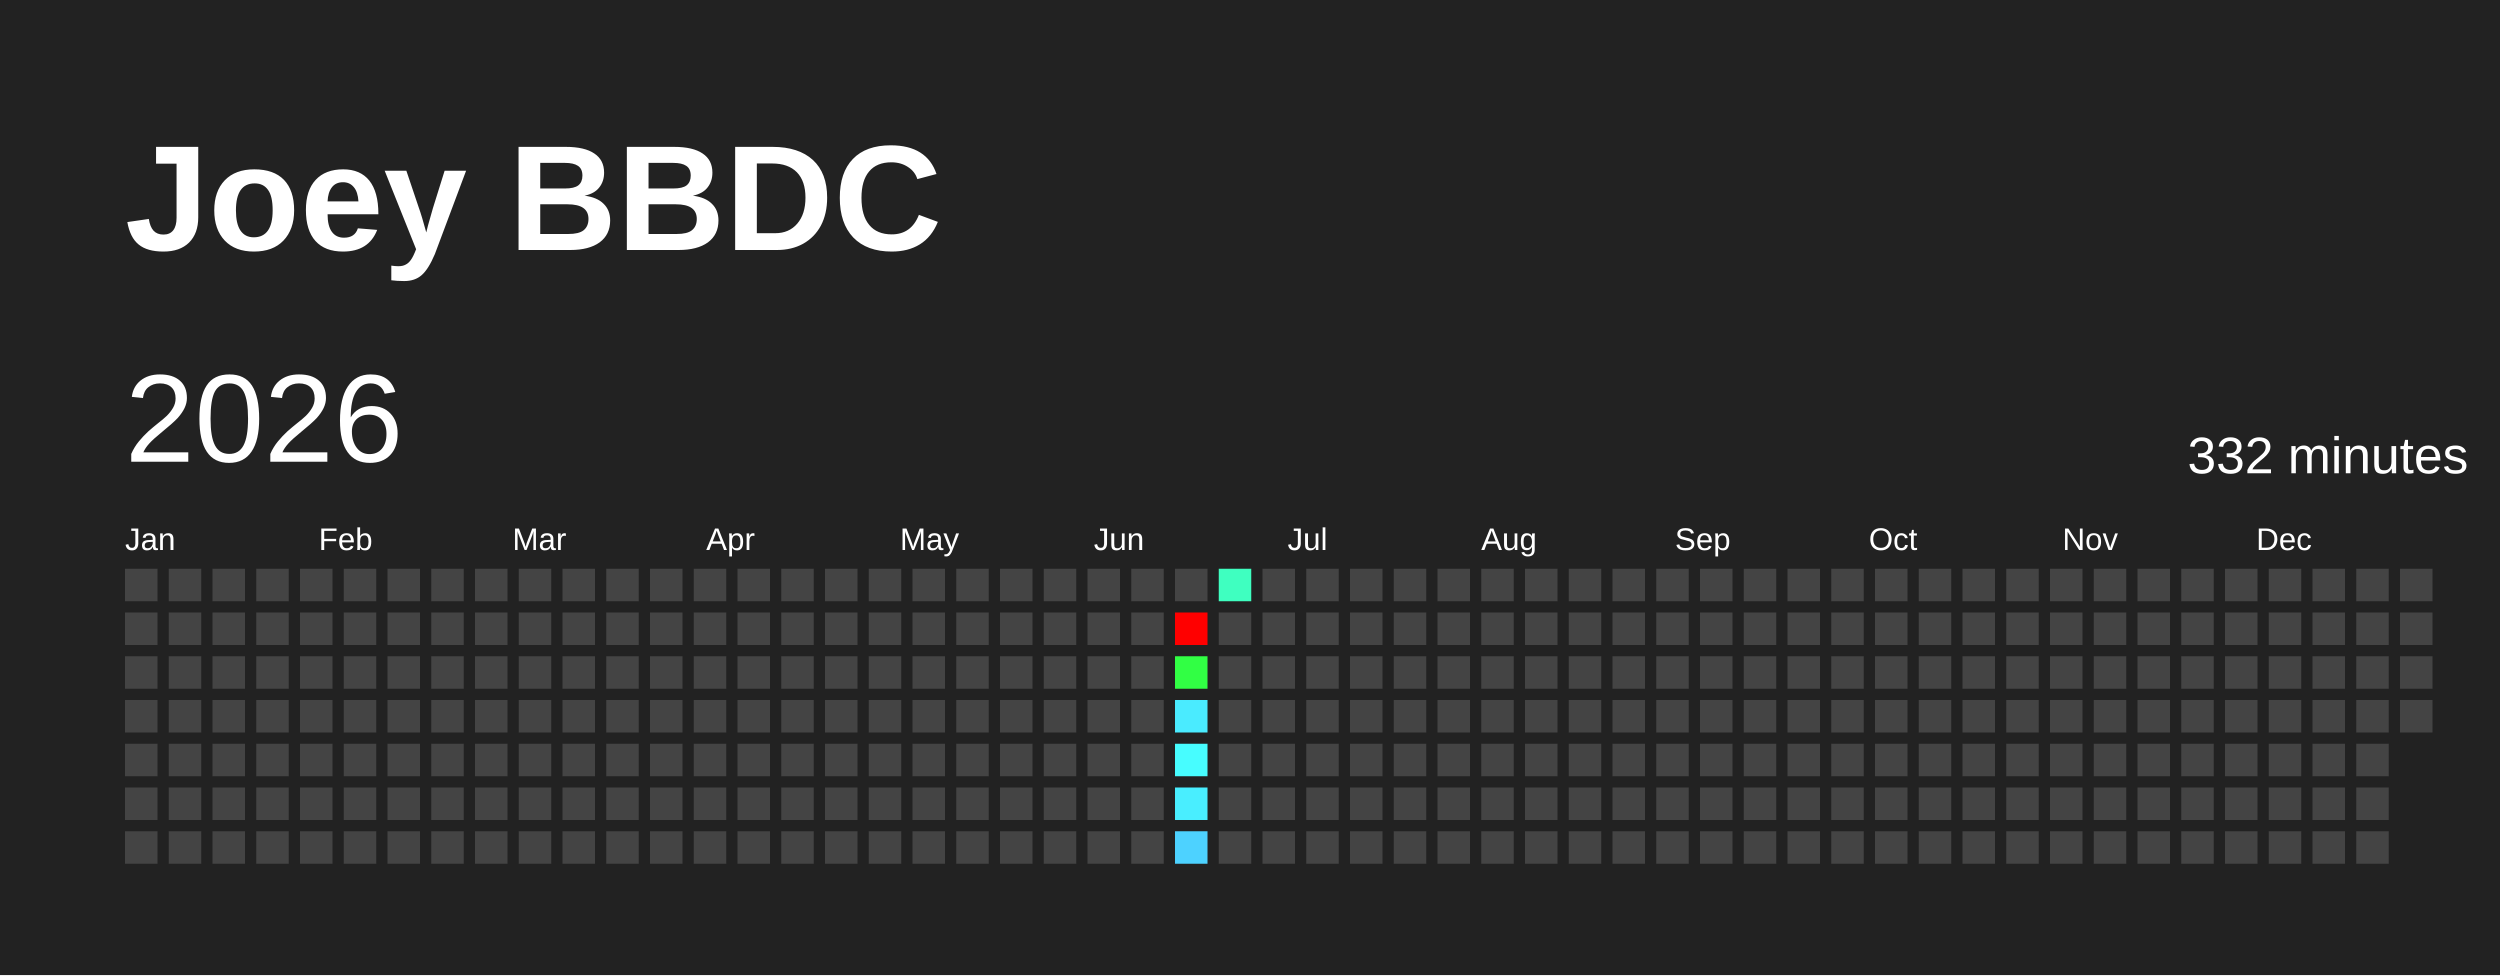
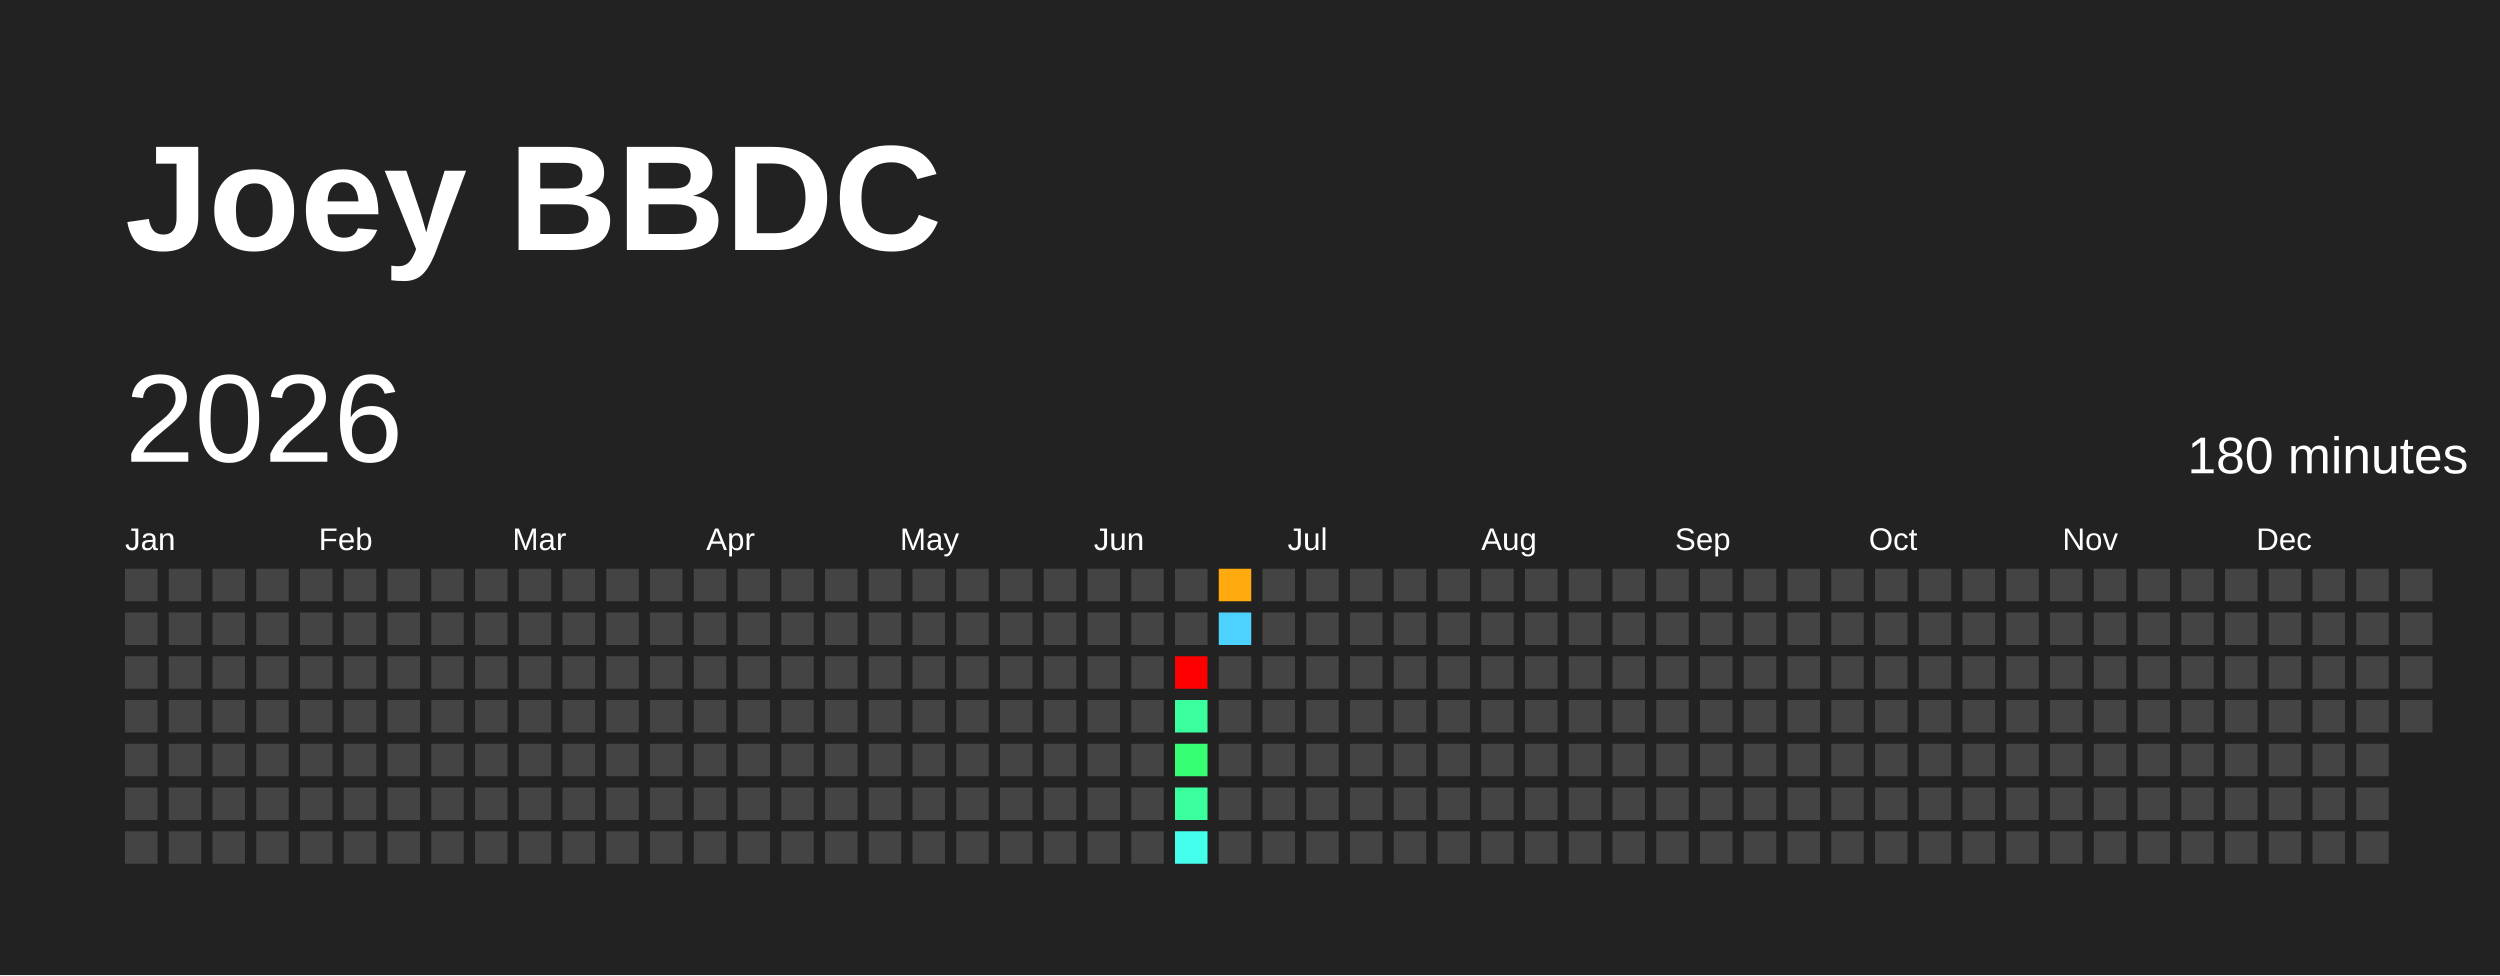
<svg xmlns="http://www.w3.org/2000/svg" baseProfile="full" height="78mm" version="1.1" viewBox="0,0,200,78" width="200mm">
  <defs />
  <rect fill="#222222" height="78" width="200" x="0" y="0" />
  <text fill="#FFFFFF" style="font-size:12px; font-family:Arial; font-weight:bold;" x="10" y="20">Joey BBDC</text>
  <text dominant-baseline="hanging" fill="#FFFFFF" style="font-size:10.0px; font-family:Arial;" x="10" y="30">2026</text>
-   <text dominant-baseline="hanging" fill="#FFFFFF" style="font-size:4.125px; font-family:Arial;" x="175" y="35">332 minutes</text>
+   <text dominant-baseline="hanging" fill="#FFFFFF" style="font-size:4.125px; font-family:Arial;" x="175" y="35">180 minutes</text>
  <text fill="#FFFFFF" style="font-size:2.5px; font-family:Arial" x="10.0" y="44">Jan</text>
  <text fill="#FFFFFF" style="font-size:2.5px; font-family:Arial" x="25.5" y="44">Feb</text>
  <text fill="#FFFFFF" style="font-size:2.5px; font-family:Arial" x="41.0" y="44">Mar</text>
  <text fill="#FFFFFF" style="font-size:2.5px; font-family:Arial" x="56.5" y="44">Apr</text>
  <text fill="#FFFFFF" style="font-size:2.5px; font-family:Arial" x="72.0" y="44">May</text>
  <text fill="#FFFFFF" style="font-size:2.5px; font-family:Arial" x="87.5" y="44">Jun</text>
  <text fill="#FFFFFF" style="font-size:2.5px; font-family:Arial" x="103.0" y="44">Jul</text>
  <text fill="#FFFFFF" style="font-size:2.5px; font-family:Arial" x="118.5" y="44">Aug</text>
  <text fill="#FFFFFF" style="font-size:2.5px; font-family:Arial" x="134.0" y="44">Sep</text>
  <text fill="#FFFFFF" style="font-size:2.5px; font-family:Arial" x="149.5" y="44">Oct</text>
  <text fill="#FFFFFF" style="font-size:2.5px; font-family:Arial" x="165.0" y="44">Nov</text>
  <text fill="#FFFFFF" style="font-size:2.5px; font-family:Arial" x="180.5" y="44">Dec</text>
  <rect fill="#444444" height="2.6" width="2.6" x="10.0" y="45.5" />
  <rect fill="#444444" height="2.6" width="2.6" x="10.0" y="49.0" />
  <rect fill="#444444" height="2.6" width="2.6" x="10.0" y="52.5" />
  <rect fill="#444444" height="2.6" width="2.6" x="10.0" y="56.0" />
  <rect fill="#444444" height="2.6" width="2.6" x="10.0" y="59.5" />
  <rect fill="#444444" height="2.6" width="2.6" x="10.0" y="63.0" />
  <rect fill="#444444" height="2.6" width="2.6" x="10.0" y="66.5" />
  <rect fill="#444444" height="2.6" width="2.6" x="13.5" y="45.5" />
  <rect fill="#444444" height="2.6" width="2.6" x="13.5" y="49.0" />
  <rect fill="#444444" height="2.6" width="2.6" x="13.5" y="52.5" />
  <rect fill="#444444" height="2.6" width="2.6" x="13.5" y="56.0" />
  <rect fill="#444444" height="2.6" width="2.6" x="13.5" y="59.5" />
  <rect fill="#444444" height="2.6" width="2.6" x="13.5" y="63.0" />
  <rect fill="#444444" height="2.6" width="2.6" x="13.5" y="66.5" />
  <rect fill="#444444" height="2.6" width="2.6" x="17.0" y="45.5" />
  <rect fill="#444444" height="2.6" width="2.6" x="17.0" y="49.0" />
  <rect fill="#444444" height="2.6" width="2.6" x="17.0" y="52.5" />
  <rect fill="#444444" height="2.6" width="2.6" x="17.0" y="56.0" />
  <rect fill="#444444" height="2.6" width="2.6" x="17.0" y="59.5" />
  <rect fill="#444444" height="2.6" width="2.6" x="17.0" y="63.0" />
  <rect fill="#444444" height="2.6" width="2.6" x="17.0" y="66.5" />
  <rect fill="#444444" height="2.6" width="2.6" x="20.5" y="45.5" />
  <rect fill="#444444" height="2.6" width="2.6" x="20.5" y="49.0" />
  <rect fill="#444444" height="2.6" width="2.6" x="20.5" y="52.5" />
  <rect fill="#444444" height="2.6" width="2.6" x="20.5" y="56.0" />
  <rect fill="#444444" height="2.6" width="2.6" x="20.5" y="59.5" />
  <rect fill="#444444" height="2.6" width="2.6" x="20.5" y="63.0" />
  <rect fill="#444444" height="2.6" width="2.6" x="20.5" y="66.5" />
  <rect fill="#444444" height="2.6" width="2.6" x="24.0" y="45.5" />
  <rect fill="#444444" height="2.6" width="2.6" x="24.0" y="49.0" />
  <rect fill="#444444" height="2.6" width="2.6" x="24.0" y="52.5" />
  <rect fill="#444444" height="2.6" width="2.6" x="24.0" y="56.0" />
  <rect fill="#444444" height="2.6" width="2.6" x="24.0" y="59.5" />
  <rect fill="#444444" height="2.6" width="2.6" x="24.0" y="63.0" />
  <rect fill="#444444" height="2.6" width="2.6" x="24.0" y="66.5" />
  <rect fill="#444444" height="2.6" width="2.6" x="27.5" y="45.5" />
  <rect fill="#444444" height="2.6" width="2.6" x="27.5" y="49.0" />
  <rect fill="#444444" height="2.6" width="2.6" x="27.5" y="52.5" />
  <rect fill="#444444" height="2.6" width="2.6" x="27.5" y="56.0" />
  <rect fill="#444444" height="2.6" width="2.6" x="27.5" y="59.5" />
  <rect fill="#444444" height="2.6" width="2.6" x="27.5" y="63.0" />
  <rect fill="#444444" height="2.6" width="2.6" x="27.5" y="66.5" />
  <rect fill="#444444" height="2.6" width="2.6" x="31.0" y="45.5" />
  <rect fill="#444444" height="2.6" width="2.6" x="31.0" y="49.0" />
  <rect fill="#444444" height="2.6" width="2.6" x="31.0" y="52.5" />
  <rect fill="#444444" height="2.6" width="2.6" x="31.0" y="56.0" />
  <rect fill="#444444" height="2.6" width="2.6" x="31.0" y="59.5" />
  <rect fill="#444444" height="2.6" width="2.6" x="31.0" y="63.0" />
  <rect fill="#444444" height="2.6" width="2.6" x="31.0" y="66.5" />
  <rect fill="#444444" height="2.6" width="2.6" x="34.5" y="45.5" />
  <rect fill="#444444" height="2.6" width="2.6" x="34.5" y="49.0" />
  <rect fill="#444444" height="2.6" width="2.6" x="34.5" y="52.5" />
  <rect fill="#444444" height="2.6" width="2.6" x="34.5" y="56.0" />
  <rect fill="#444444" height="2.6" width="2.6" x="34.5" y="59.5" />
  <rect fill="#444444" height="2.6" width="2.6" x="34.5" y="63.0" />
  <rect fill="#444444" height="2.6" width="2.6" x="34.5" y="66.5" />
  <rect fill="#444444" height="2.6" width="2.6" x="38.0" y="45.5" />
  <rect fill="#444444" height="2.6" width="2.6" x="38.0" y="49.0" />
  <rect fill="#444444" height="2.6" width="2.6" x="38.0" y="52.5" />
  <rect fill="#444444" height="2.6" width="2.6" x="38.0" y="56.0" />
  <rect fill="#444444" height="2.6" width="2.6" x="38.0" y="59.5" />
  <rect fill="#444444" height="2.6" width="2.6" x="38.0" y="63.0" />
  <rect fill="#444444" height="2.6" width="2.6" x="38.0" y="66.5" />
  <rect fill="#444444" height="2.6" width="2.6" x="41.5" y="45.5" />
  <rect fill="#444444" height="2.6" width="2.6" x="41.5" y="49.0" />
  <rect fill="#444444" height="2.6" width="2.6" x="41.5" y="52.5" />
  <rect fill="#444444" height="2.6" width="2.6" x="41.5" y="56.0" />
  <rect fill="#444444" height="2.6" width="2.6" x="41.5" y="59.5" />
  <rect fill="#444444" height="2.6" width="2.6" x="41.5" y="63.0" />
  <rect fill="#444444" height="2.6" width="2.6" x="41.5" y="66.5" />
  <rect fill="#444444" height="2.6" width="2.6" x="45.0" y="45.5" />
  <rect fill="#444444" height="2.6" width="2.6" x="45.0" y="49.0" />
  <rect fill="#444444" height="2.6" width="2.6" x="45.0" y="52.5" />
  <rect fill="#444444" height="2.6" width="2.6" x="45.0" y="56.0" />
  <rect fill="#444444" height="2.6" width="2.6" x="45.0" y="59.5" />
  <rect fill="#444444" height="2.6" width="2.6" x="45.0" y="63.0" />
  <rect fill="#444444" height="2.6" width="2.6" x="45.0" y="66.5" />
  <rect fill="#444444" height="2.6" width="2.6" x="48.5" y="45.5" />
  <rect fill="#444444" height="2.6" width="2.6" x="48.5" y="49.0" />
  <rect fill="#444444" height="2.6" width="2.6" x="48.5" y="52.5" />
  <rect fill="#444444" height="2.6" width="2.6" x="48.5" y="56.0" />
  <rect fill="#444444" height="2.6" width="2.6" x="48.5" y="59.5" />
  <rect fill="#444444" height="2.6" width="2.6" x="48.5" y="63.0" />
  <rect fill="#444444" height="2.6" width="2.6" x="48.5" y="66.5" />
  <rect fill="#444444" height="2.6" width="2.6" x="52.0" y="45.5" />
  <rect fill="#444444" height="2.6" width="2.6" x="52.0" y="49.0" />
  <rect fill="#444444" height="2.6" width="2.6" x="52.0" y="52.5" />
  <rect fill="#444444" height="2.6" width="2.6" x="52.0" y="56.0" />
  <rect fill="#444444" height="2.6" width="2.6" x="52.0" y="59.5" />
  <rect fill="#444444" height="2.6" width="2.6" x="52.0" y="63.0" />
  <rect fill="#444444" height="2.6" width="2.6" x="52.0" y="66.5" />
  <rect fill="#444444" height="2.6" width="2.6" x="55.5" y="45.5" />
  <rect fill="#444444" height="2.6" width="2.6" x="55.5" y="49.0" />
  <rect fill="#444444" height="2.6" width="2.6" x="55.5" y="52.5" />
  <rect fill="#444444" height="2.6" width="2.6" x="55.5" y="56.0" />
  <rect fill="#444444" height="2.6" width="2.6" x="55.5" y="59.5" />
  <rect fill="#444444" height="2.6" width="2.6" x="55.5" y="63.0" />
  <rect fill="#444444" height="2.6" width="2.6" x="55.5" y="66.5" />
  <rect fill="#444444" height="2.6" width="2.6" x="59.0" y="45.5" />
  <rect fill="#444444" height="2.6" width="2.6" x="59.0" y="49.0" />
  <rect fill="#444444" height="2.6" width="2.6" x="59.0" y="52.5" />
  <rect fill="#444444" height="2.6" width="2.6" x="59.0" y="56.0" />
  <rect fill="#444444" height="2.6" width="2.6" x="59.0" y="59.5" />
  <rect fill="#444444" height="2.6" width="2.6" x="59.0" y="63.0" />
  <rect fill="#444444" height="2.6" width="2.6" x="59.0" y="66.5" />
  <rect fill="#444444" height="2.6" width="2.6" x="62.5" y="45.5" />
  <rect fill="#444444" height="2.6" width="2.6" x="62.5" y="49.0" />
  <rect fill="#444444" height="2.6" width="2.6" x="62.5" y="52.5" />
  <rect fill="#444444" height="2.6" width="2.6" x="62.5" y="56.0" />
  <rect fill="#444444" height="2.6" width="2.6" x="62.5" y="59.5" />
  <rect fill="#444444" height="2.6" width="2.6" x="62.5" y="63.0" />
  <rect fill="#444444" height="2.6" width="2.6" x="62.5" y="66.5" />
  <rect fill="#444444" height="2.6" width="2.6" x="66.0" y="45.5" />
  <rect fill="#444444" height="2.6" width="2.6" x="66.0" y="49.0" />
  <rect fill="#444444" height="2.6" width="2.6" x="66.0" y="52.5" />
  <rect fill="#444444" height="2.6" width="2.6" x="66.0" y="56.0" />
  <rect fill="#444444" height="2.6" width="2.6" x="66.0" y="59.5" />
  <rect fill="#444444" height="2.6" width="2.6" x="66.0" y="63.0" />
  <rect fill="#444444" height="2.6" width="2.6" x="66.0" y="66.5" />
  <rect fill="#444444" height="2.6" width="2.6" x="69.5" y="45.5" />
  <rect fill="#444444" height="2.6" width="2.6" x="69.5" y="49.0" />
  <rect fill="#444444" height="2.6" width="2.6" x="69.5" y="52.5" />
  <rect fill="#444444" height="2.6" width="2.6" x="69.5" y="56.0" />
  <rect fill="#444444" height="2.6" width="2.6" x="69.5" y="59.5" />
  <rect fill="#444444" height="2.6" width="2.6" x="69.5" y="63.0" />
  <rect fill="#444444" height="2.6" width="2.6" x="69.5" y="66.5" />
  <rect fill="#444444" height="2.6" width="2.6" x="73.0" y="45.5" />
  <rect fill="#444444" height="2.6" width="2.6" x="73.0" y="49.0" />
  <rect fill="#444444" height="2.6" width="2.6" x="73.0" y="52.5" />
  <rect fill="#444444" height="2.6" width="2.6" x="73.0" y="56.0" />
  <rect fill="#444444" height="2.6" width="2.6" x="73.0" y="59.5" />
  <rect fill="#444444" height="2.6" width="2.6" x="73.0" y="63.0" />
  <rect fill="#444444" height="2.6" width="2.6" x="73.0" y="66.5" />
  <rect fill="#444444" height="2.6" width="2.6" x="76.5" y="45.5" />
  <rect fill="#444444" height="2.6" width="2.6" x="76.5" y="49.0" />
  <rect fill="#444444" height="2.6" width="2.6" x="76.5" y="52.5" />
  <rect fill="#444444" height="2.6" width="2.6" x="76.5" y="56.0" />
  <rect fill="#444444" height="2.6" width="2.6" x="76.5" y="59.5" />
  <rect fill="#444444" height="2.6" width="2.6" x="76.5" y="63.0" />
  <rect fill="#444444" height="2.6" width="2.6" x="76.5" y="66.5" />
  <rect fill="#444444" height="2.6" width="2.6" x="80.0" y="45.5" />
  <rect fill="#444444" height="2.6" width="2.6" x="80.0" y="49.0" />
  <rect fill="#444444" height="2.6" width="2.6" x="80.0" y="52.5" />
  <rect fill="#444444" height="2.6" width="2.6" x="80.0" y="56.0" />
  <rect fill="#444444" height="2.6" width="2.6" x="80.0" y="59.5" />
  <rect fill="#444444" height="2.6" width="2.6" x="80.0" y="63.0" />
  <rect fill="#444444" height="2.6" width="2.6" x="80.0" y="66.5" />
  <rect fill="#444444" height="2.6" width="2.6" x="83.5" y="45.5" />
  <rect fill="#444444" height="2.6" width="2.6" x="83.5" y="49.0" />
  <rect fill="#444444" height="2.6" width="2.6" x="83.5" y="52.5" />
  <rect fill="#444444" height="2.6" width="2.6" x="83.5" y="56.0" />
  <rect fill="#444444" height="2.6" width="2.6" x="83.5" y="59.5" />
  <rect fill="#444444" height="2.6" width="2.6" x="83.5" y="63.0" />
  <rect fill="#444444" height="2.6" width="2.6" x="83.5" y="66.5" />
  <rect fill="#444444" height="2.6" width="2.6" x="87.0" y="45.5" />
  <rect fill="#444444" height="2.6" width="2.6" x="87.0" y="49.0" />
  <rect fill="#444444" height="2.6" width="2.6" x="87.0" y="52.5" />
  <rect fill="#444444" height="2.6" width="2.6" x="87.0" y="56.0" />
  <rect fill="#444444" height="2.6" width="2.6" x="87.0" y="59.5" />
  <rect fill="#444444" height="2.6" width="2.6" x="87.0" y="63.0" />
  <rect fill="#444444" height="2.6" width="2.6" x="87.0" y="66.5" />
  <rect fill="#444444" height="2.6" width="2.6" x="90.5" y="45.5" />
  <rect fill="#444444" height="2.6" width="2.6" x="90.5" y="49.0" />
  <rect fill="#444444" height="2.6" width="2.6" x="90.5" y="52.5" />
  <rect fill="#444444" height="2.6" width="2.6" x="90.5" y="56.0" />
  <rect fill="#444444" height="2.6" width="2.6" x="90.5" y="59.5" />
  <rect fill="#444444" height="2.6" width="2.6" x="90.5" y="63.0" />
  <rect fill="#444444" height="2.6" width="2.6" x="90.5" y="66.5" />
  <rect fill="#444444" height="2.6" width="2.6" x="94.0" y="45.5" />
-   <rect fill="red" height="2.6" width="2.6" x="94.0" y="49.0" />
-   <rect fill="#31ff44" height="2.6" width="2.6" x="94.0" y="52.5" />
-   <rect fill="#4aebff" height="2.6" width="2.6" x="94.0" y="56.0" />
-   <rect fill="#47fdff" height="2.6" width="2.6" x="94.0" y="59.5" />
-   <rect fill="#49eeff" height="2.6" width="2.6" x="94.0" y="63.0" />
-   <rect fill="#4dd2ff" height="2.6" width="2.6" x="94.0" y="66.5" />
-   <rect fill="#3fffc0" height="2.6" width="2.6" x="97.5" y="45.5" />
-   <rect fill="#444444" height="2.6" width="2.6" x="97.5" y="49.0" />
+   <rect fill="#444444" height="2.6" width="2.6" x="94.0" y="49.0" />
+   <rect fill="red" height="2.6" width="2.6" x="94.0" y="52.5" />
+   <rect fill="#3bff9e" height="2.6" width="2.6" x="94.0" y="56.0" />
+   <rect fill="#36ff73" height="2.6" width="2.6" x="94.0" y="59.5" />
+   <rect fill="#3bff9e" height="2.6" width="2.6" x="94.0" y="63.0" />
+   <rect fill="#45ffed" height="2.6" width="2.6" x="94.0" y="66.5" />
+   <rect fill="#ffab0f" height="2.6" width="2.6" x="97.5" y="45.5" />
+   <rect fill="#4dd2ff" height="2.6" width="2.6" x="97.5" y="49.0" />
  <rect fill="#444444" height="2.6" width="2.6" x="97.5" y="52.5" />
  <rect fill="#444444" height="2.6" width="2.6" x="97.5" y="56.0" />
  <rect fill="#444444" height="2.6" width="2.6" x="97.5" y="59.5" />
  <rect fill="#444444" height="2.6" width="2.6" x="97.5" y="63.0" />
  <rect fill="#444444" height="2.6" width="2.6" x="97.5" y="66.5" />
  <rect fill="#444444" height="2.6" width="2.6" x="101.0" y="45.5" />
  <rect fill="#444444" height="2.6" width="2.6" x="101.0" y="49.0" />
  <rect fill="#444444" height="2.6" width="2.6" x="101.0" y="52.5" />
  <rect fill="#444444" height="2.6" width="2.6" x="101.0" y="56.0" />
  <rect fill="#444444" height="2.6" width="2.6" x="101.0" y="59.5" />
  <rect fill="#444444" height="2.6" width="2.6" x="101.0" y="63.0" />
  <rect fill="#444444" height="2.6" width="2.6" x="101.0" y="66.5" />
  <rect fill="#444444" height="2.6" width="2.6" x="104.5" y="45.5" />
  <rect fill="#444444" height="2.6" width="2.6" x="104.5" y="49.0" />
  <rect fill="#444444" height="2.6" width="2.6" x="104.5" y="52.5" />
  <rect fill="#444444" height="2.6" width="2.6" x="104.5" y="56.0" />
  <rect fill="#444444" height="2.6" width="2.6" x="104.5" y="59.5" />
  <rect fill="#444444" height="2.6" width="2.6" x="104.5" y="63.0" />
  <rect fill="#444444" height="2.6" width="2.6" x="104.5" y="66.5" />
  <rect fill="#444444" height="2.6" width="2.6" x="108.0" y="45.5" />
  <rect fill="#444444" height="2.6" width="2.6" x="108.0" y="49.0" />
  <rect fill="#444444" height="2.6" width="2.6" x="108.0" y="52.5" />
  <rect fill="#444444" height="2.6" width="2.6" x="108.0" y="56.0" />
  <rect fill="#444444" height="2.6" width="2.6" x="108.0" y="59.5" />
  <rect fill="#444444" height="2.6" width="2.6" x="108.0" y="63.0" />
  <rect fill="#444444" height="2.6" width="2.6" x="108.0" y="66.5" />
  <rect fill="#444444" height="2.6" width="2.6" x="111.5" y="45.5" />
  <rect fill="#444444" height="2.6" width="2.6" x="111.5" y="49.0" />
  <rect fill="#444444" height="2.6" width="2.6" x="111.5" y="52.5" />
  <rect fill="#444444" height="2.6" width="2.6" x="111.5" y="56.0" />
  <rect fill="#444444" height="2.6" width="2.6" x="111.5" y="59.5" />
  <rect fill="#444444" height="2.6" width="2.6" x="111.5" y="63.0" />
  <rect fill="#444444" height="2.6" width="2.6" x="111.5" y="66.5" />
  <rect fill="#444444" height="2.6" width="2.6" x="115.0" y="45.5" />
  <rect fill="#444444" height="2.6" width="2.6" x="115.0" y="49.0" />
  <rect fill="#444444" height="2.6" width="2.6" x="115.0" y="52.5" />
  <rect fill="#444444" height="2.6" width="2.6" x="115.0" y="56.0" />
  <rect fill="#444444" height="2.6" width="2.6" x="115.0" y="59.5" />
  <rect fill="#444444" height="2.6" width="2.6" x="115.0" y="63.0" />
  <rect fill="#444444" height="2.6" width="2.6" x="115.0" y="66.5" />
  <rect fill="#444444" height="2.6" width="2.6" x="118.5" y="45.5" />
  <rect fill="#444444" height="2.6" width="2.6" x="118.5" y="49.0" />
  <rect fill="#444444" height="2.6" width="2.6" x="118.5" y="52.5" />
  <rect fill="#444444" height="2.6" width="2.6" x="118.5" y="56.0" />
  <rect fill="#444444" height="2.6" width="2.6" x="118.5" y="59.5" />
  <rect fill="#444444" height="2.6" width="2.6" x="118.5" y="63.0" />
  <rect fill="#444444" height="2.6" width="2.6" x="118.5" y="66.5" />
  <rect fill="#444444" height="2.6" width="2.6" x="122.0" y="45.5" />
  <rect fill="#444444" height="2.6" width="2.6" x="122.0" y="49.0" />
  <rect fill="#444444" height="2.6" width="2.6" x="122.0" y="52.5" />
  <rect fill="#444444" height="2.6" width="2.6" x="122.0" y="56.0" />
  <rect fill="#444444" height="2.6" width="2.6" x="122.0" y="59.5" />
  <rect fill="#444444" height="2.6" width="2.6" x="122.0" y="63.0" />
  <rect fill="#444444" height="2.6" width="2.6" x="122.0" y="66.5" />
  <rect fill="#444444" height="2.6" width="2.6" x="125.5" y="45.5" />
  <rect fill="#444444" height="2.6" width="2.6" x="125.5" y="49.0" />
  <rect fill="#444444" height="2.6" width="2.6" x="125.5" y="52.5" />
  <rect fill="#444444" height="2.6" width="2.6" x="125.5" y="56.0" />
  <rect fill="#444444" height="2.6" width="2.6" x="125.5" y="59.5" />
  <rect fill="#444444" height="2.6" width="2.6" x="125.5" y="63.0" />
  <rect fill="#444444" height="2.6" width="2.6" x="125.5" y="66.5" />
  <rect fill="#444444" height="2.6" width="2.6" x="129.0" y="45.5" />
  <rect fill="#444444" height="2.6" width="2.6" x="129.0" y="49.0" />
  <rect fill="#444444" height="2.6" width="2.6" x="129.0" y="52.5" />
  <rect fill="#444444" height="2.6" width="2.6" x="129.0" y="56.0" />
  <rect fill="#444444" height="2.6" width="2.6" x="129.0" y="59.5" />
  <rect fill="#444444" height="2.6" width="2.6" x="129.0" y="63.0" />
  <rect fill="#444444" height="2.6" width="2.6" x="129.0" y="66.5" />
  <rect fill="#444444" height="2.6" width="2.6" x="132.5" y="45.5" />
  <rect fill="#444444" height="2.6" width="2.6" x="132.5" y="49.0" />
  <rect fill="#444444" height="2.6" width="2.6" x="132.5" y="52.5" />
  <rect fill="#444444" height="2.6" width="2.6" x="132.5" y="56.0" />
  <rect fill="#444444" height="2.6" width="2.6" x="132.5" y="59.5" />
  <rect fill="#444444" height="2.6" width="2.6" x="132.5" y="63.0" />
  <rect fill="#444444" height="2.6" width="2.6" x="132.5" y="66.5" />
  <rect fill="#444444" height="2.6" width="2.6" x="136.0" y="45.5" />
  <rect fill="#444444" height="2.6" width="2.6" x="136.0" y="49.0" />
  <rect fill="#444444" height="2.6" width="2.6" x="136.0" y="52.5" />
  <rect fill="#444444" height="2.6" width="2.6" x="136.0" y="56.0" />
  <rect fill="#444444" height="2.6" width="2.6" x="136.0" y="59.5" />
  <rect fill="#444444" height="2.6" width="2.6" x="136.0" y="63.0" />
  <rect fill="#444444" height="2.6" width="2.6" x="136.0" y="66.5" />
  <rect fill="#444444" height="2.6" width="2.6" x="139.5" y="45.5" />
  <rect fill="#444444" height="2.6" width="2.6" x="139.5" y="49.0" />
  <rect fill="#444444" height="2.6" width="2.6" x="139.5" y="52.5" />
  <rect fill="#444444" height="2.6" width="2.6" x="139.5" y="56.0" />
  <rect fill="#444444" height="2.6" width="2.6" x="139.5" y="59.5" />
  <rect fill="#444444" height="2.6" width="2.6" x="139.5" y="63.0" />
  <rect fill="#444444" height="2.6" width="2.6" x="139.5" y="66.5" />
  <rect fill="#444444" height="2.6" width="2.6" x="143.0" y="45.5" />
  <rect fill="#444444" height="2.6" width="2.6" x="143.0" y="49.0" />
  <rect fill="#444444" height="2.6" width="2.6" x="143.0" y="52.5" />
  <rect fill="#444444" height="2.6" width="2.6" x="143.0" y="56.0" />
  <rect fill="#444444" height="2.6" width="2.6" x="143.0" y="59.5" />
  <rect fill="#444444" height="2.6" width="2.6" x="143.0" y="63.0" />
  <rect fill="#444444" height="2.6" width="2.6" x="143.0" y="66.5" />
  <rect fill="#444444" height="2.6" width="2.6" x="146.5" y="45.5" />
  <rect fill="#444444" height="2.6" width="2.6" x="146.5" y="49.0" />
  <rect fill="#444444" height="2.6" width="2.6" x="146.5" y="52.5" />
  <rect fill="#444444" height="2.6" width="2.6" x="146.5" y="56.0" />
  <rect fill="#444444" height="2.6" width="2.6" x="146.5" y="59.5" />
  <rect fill="#444444" height="2.6" width="2.6" x="146.5" y="63.0" />
  <rect fill="#444444" height="2.6" width="2.6" x="146.5" y="66.5" />
  <rect fill="#444444" height="2.6" width="2.6" x="150.0" y="45.5" />
  <rect fill="#444444" height="2.6" width="2.6" x="150.0" y="49.0" />
  <rect fill="#444444" height="2.6" width="2.6" x="150.0" y="52.5" />
  <rect fill="#444444" height="2.6" width="2.6" x="150.0" y="56.0" />
  <rect fill="#444444" height="2.6" width="2.6" x="150.0" y="59.5" />
  <rect fill="#444444" height="2.6" width="2.6" x="150.0" y="63.0" />
  <rect fill="#444444" height="2.6" width="2.6" x="150.0" y="66.5" />
  <rect fill="#444444" height="2.6" width="2.6" x="153.5" y="45.5" />
  <rect fill="#444444" height="2.6" width="2.6" x="153.5" y="49.0" />
  <rect fill="#444444" height="2.6" width="2.6" x="153.5" y="52.5" />
  <rect fill="#444444" height="2.6" width="2.6" x="153.5" y="56.0" />
  <rect fill="#444444" height="2.6" width="2.6" x="153.5" y="59.5" />
  <rect fill="#444444" height="2.6" width="2.6" x="153.5" y="63.0" />
  <rect fill="#444444" height="2.6" width="2.6" x="153.5" y="66.5" />
  <rect fill="#444444" height="2.6" width="2.6" x="157.0" y="45.5" />
  <rect fill="#444444" height="2.6" width="2.6" x="157.0" y="49.0" />
  <rect fill="#444444" height="2.6" width="2.6" x="157.0" y="52.5" />
  <rect fill="#444444" height="2.6" width="2.6" x="157.0" y="56.0" />
  <rect fill="#444444" height="2.6" width="2.6" x="157.0" y="59.5" />
  <rect fill="#444444" height="2.6" width="2.6" x="157.0" y="63.0" />
  <rect fill="#444444" height="2.6" width="2.6" x="157.0" y="66.5" />
  <rect fill="#444444" height="2.6" width="2.6" x="160.5" y="45.5" />
  <rect fill="#444444" height="2.6" width="2.6" x="160.5" y="49.0" />
  <rect fill="#444444" height="2.6" width="2.6" x="160.5" y="52.5" />
  <rect fill="#444444" height="2.6" width="2.6" x="160.5" y="56.0" />
  <rect fill="#444444" height="2.6" width="2.6" x="160.5" y="59.5" />
  <rect fill="#444444" height="2.6" width="2.6" x="160.5" y="63.0" />
  <rect fill="#444444" height="2.6" width="2.6" x="160.5" y="66.5" />
  <rect fill="#444444" height="2.6" width="2.6" x="164.0" y="45.5" />
  <rect fill="#444444" height="2.6" width="2.6" x="164.0" y="49.0" />
  <rect fill="#444444" height="2.6" width="2.6" x="164.0" y="52.5" />
  <rect fill="#444444" height="2.6" width="2.6" x="164.0" y="56.0" />
  <rect fill="#444444" height="2.6" width="2.6" x="164.0" y="59.5" />
  <rect fill="#444444" height="2.6" width="2.6" x="164.0" y="63.0" />
  <rect fill="#444444" height="2.6" width="2.6" x="164.0" y="66.5" />
  <rect fill="#444444" height="2.6" width="2.6" x="167.5" y="45.5" />
  <rect fill="#444444" height="2.6" width="2.6" x="167.5" y="49.0" />
  <rect fill="#444444" height="2.6" width="2.6" x="167.5" y="52.5" />
  <rect fill="#444444" height="2.6" width="2.6" x="167.5" y="56.0" />
  <rect fill="#444444" height="2.6" width="2.6" x="167.5" y="59.5" />
  <rect fill="#444444" height="2.6" width="2.6" x="167.5" y="63.0" />
  <rect fill="#444444" height="2.6" width="2.6" x="167.5" y="66.5" />
  <rect fill="#444444" height="2.6" width="2.6" x="171.0" y="45.5" />
  <rect fill="#444444" height="2.6" width="2.6" x="171.0" y="49.0" />
  <rect fill="#444444" height="2.6" width="2.6" x="171.0" y="52.5" />
  <rect fill="#444444" height="2.6" width="2.6" x="171.0" y="56.0" />
  <rect fill="#444444" height="2.6" width="2.6" x="171.0" y="59.5" />
  <rect fill="#444444" height="2.6" width="2.6" x="171.0" y="63.0" />
  <rect fill="#444444" height="2.6" width="2.6" x="171.0" y="66.5" />
  <rect fill="#444444" height="2.6" width="2.6" x="174.5" y="45.5" />
  <rect fill="#444444" height="2.6" width="2.6" x="174.5" y="49.0" />
  <rect fill="#444444" height="2.6" width="2.6" x="174.5" y="52.5" />
  <rect fill="#444444" height="2.6" width="2.6" x="174.5" y="56.0" />
  <rect fill="#444444" height="2.6" width="2.6" x="174.5" y="59.5" />
  <rect fill="#444444" height="2.6" width="2.6" x="174.5" y="63.0" />
  <rect fill="#444444" height="2.6" width="2.6" x="174.5" y="66.5" />
  <rect fill="#444444" height="2.6" width="2.6" x="178.0" y="45.5" />
  <rect fill="#444444" height="2.6" width="2.6" x="178.0" y="49.0" />
  <rect fill="#444444" height="2.6" width="2.6" x="178.0" y="52.5" />
  <rect fill="#444444" height="2.6" width="2.6" x="178.0" y="56.0" />
  <rect fill="#444444" height="2.6" width="2.6" x="178.0" y="59.5" />
  <rect fill="#444444" height="2.6" width="2.6" x="178.0" y="63.0" />
  <rect fill="#444444" height="2.6" width="2.6" x="178.0" y="66.5" />
  <rect fill="#444444" height="2.6" width="2.6" x="181.5" y="45.5" />
  <rect fill="#444444" height="2.6" width="2.6" x="181.5" y="49.0" />
  <rect fill="#444444" height="2.6" width="2.6" x="181.5" y="52.5" />
  <rect fill="#444444" height="2.6" width="2.6" x="181.5" y="56.0" />
  <rect fill="#444444" height="2.6" width="2.6" x="181.5" y="59.5" />
  <rect fill="#444444" height="2.6" width="2.6" x="181.5" y="63.0" />
  <rect fill="#444444" height="2.6" width="2.6" x="181.5" y="66.5" />
  <rect fill="#444444" height="2.6" width="2.6" x="185.0" y="45.5" />
  <rect fill="#444444" height="2.6" width="2.6" x="185.0" y="49.0" />
  <rect fill="#444444" height="2.6" width="2.6" x="185.0" y="52.5" />
  <rect fill="#444444" height="2.6" width="2.6" x="185.0" y="56.0" />
  <rect fill="#444444" height="2.6" width="2.6" x="185.0" y="59.5" />
  <rect fill="#444444" height="2.6" width="2.6" x="185.0" y="63.0" />
  <rect fill="#444444" height="2.6" width="2.6" x="185.0" y="66.5" />
  <rect fill="#444444" height="2.6" width="2.6" x="188.5" y="45.5" />
  <rect fill="#444444" height="2.6" width="2.6" x="188.5" y="49.0" />
  <rect fill="#444444" height="2.6" width="2.6" x="188.5" y="52.5" />
  <rect fill="#444444" height="2.6" width="2.6" x="188.5" y="56.0" />
  <rect fill="#444444" height="2.6" width="2.6" x="188.5" y="59.5" />
  <rect fill="#444444" height="2.6" width="2.6" x="188.5" y="63.0" />
  <rect fill="#444444" height="2.6" width="2.6" x="188.5" y="66.5" />
  <rect fill="#444444" height="2.6" width="2.6" x="192.0" y="45.5" />
  <rect fill="#444444" height="2.6" width="2.6" x="192.0" y="49.0" />
  <rect fill="#444444" height="2.6" width="2.6" x="192.0" y="52.5" />
  <rect fill="#444444" height="2.6" width="2.6" x="192.0" y="56.0" />
</svg>
